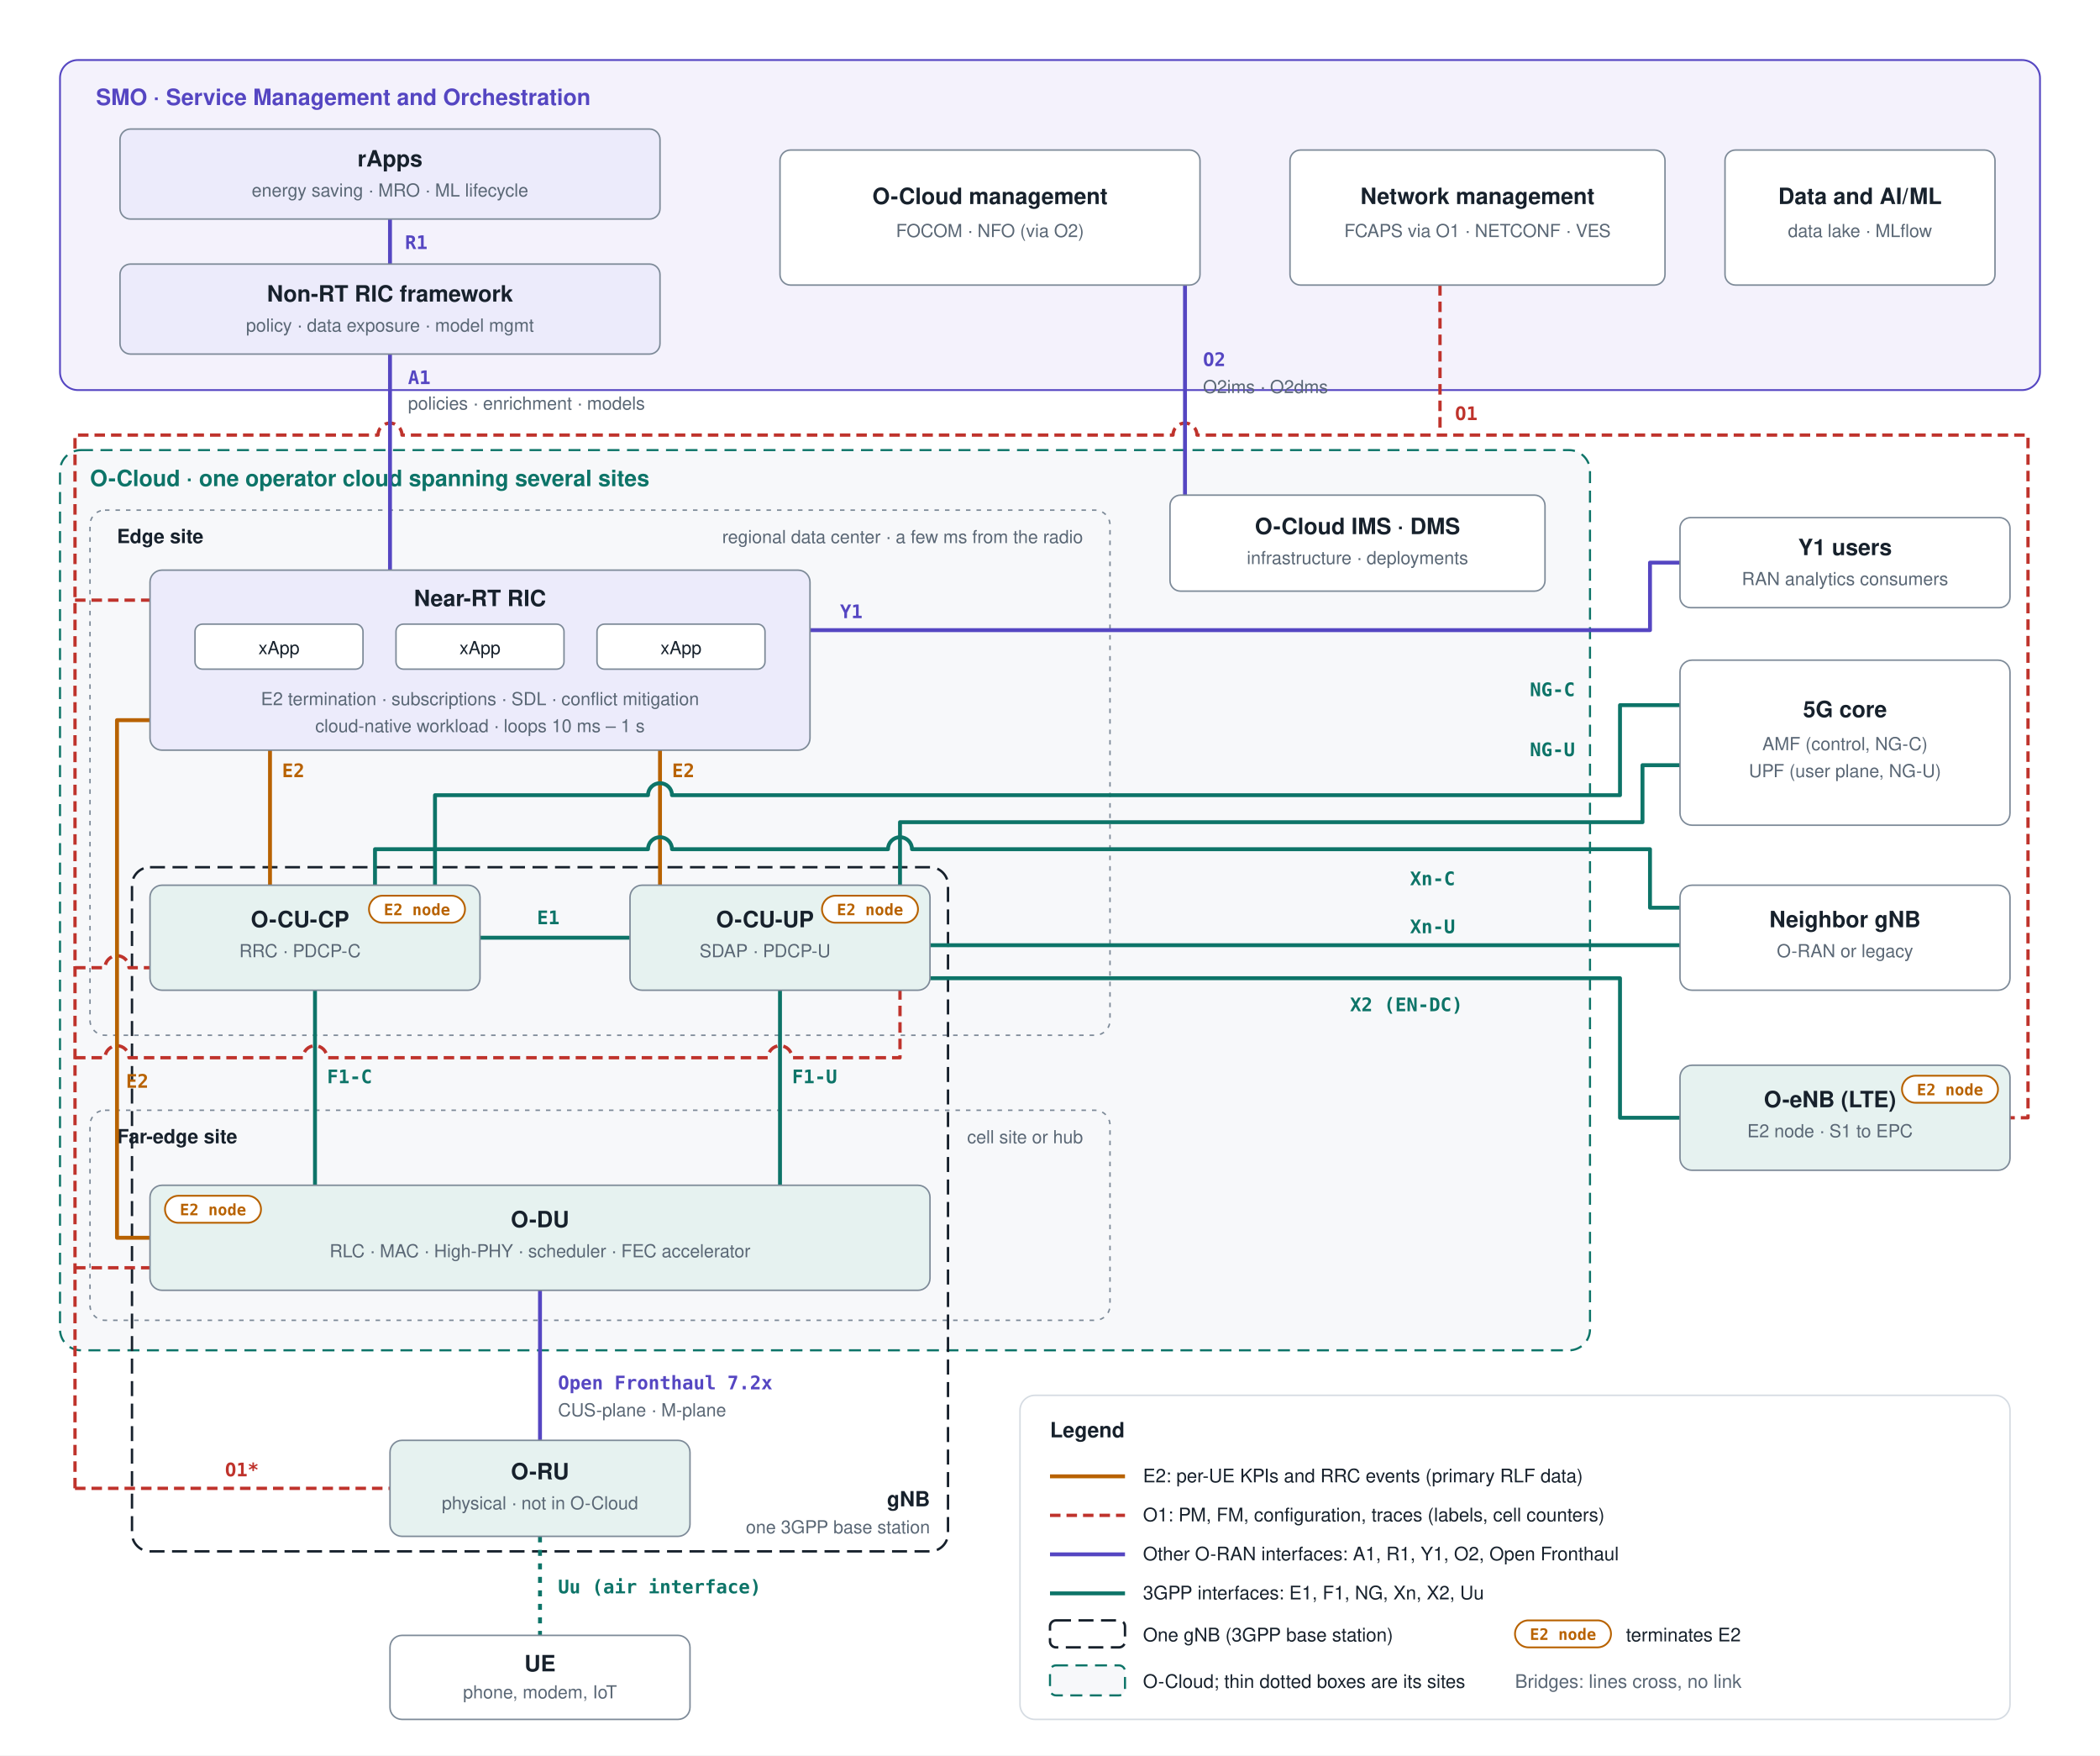
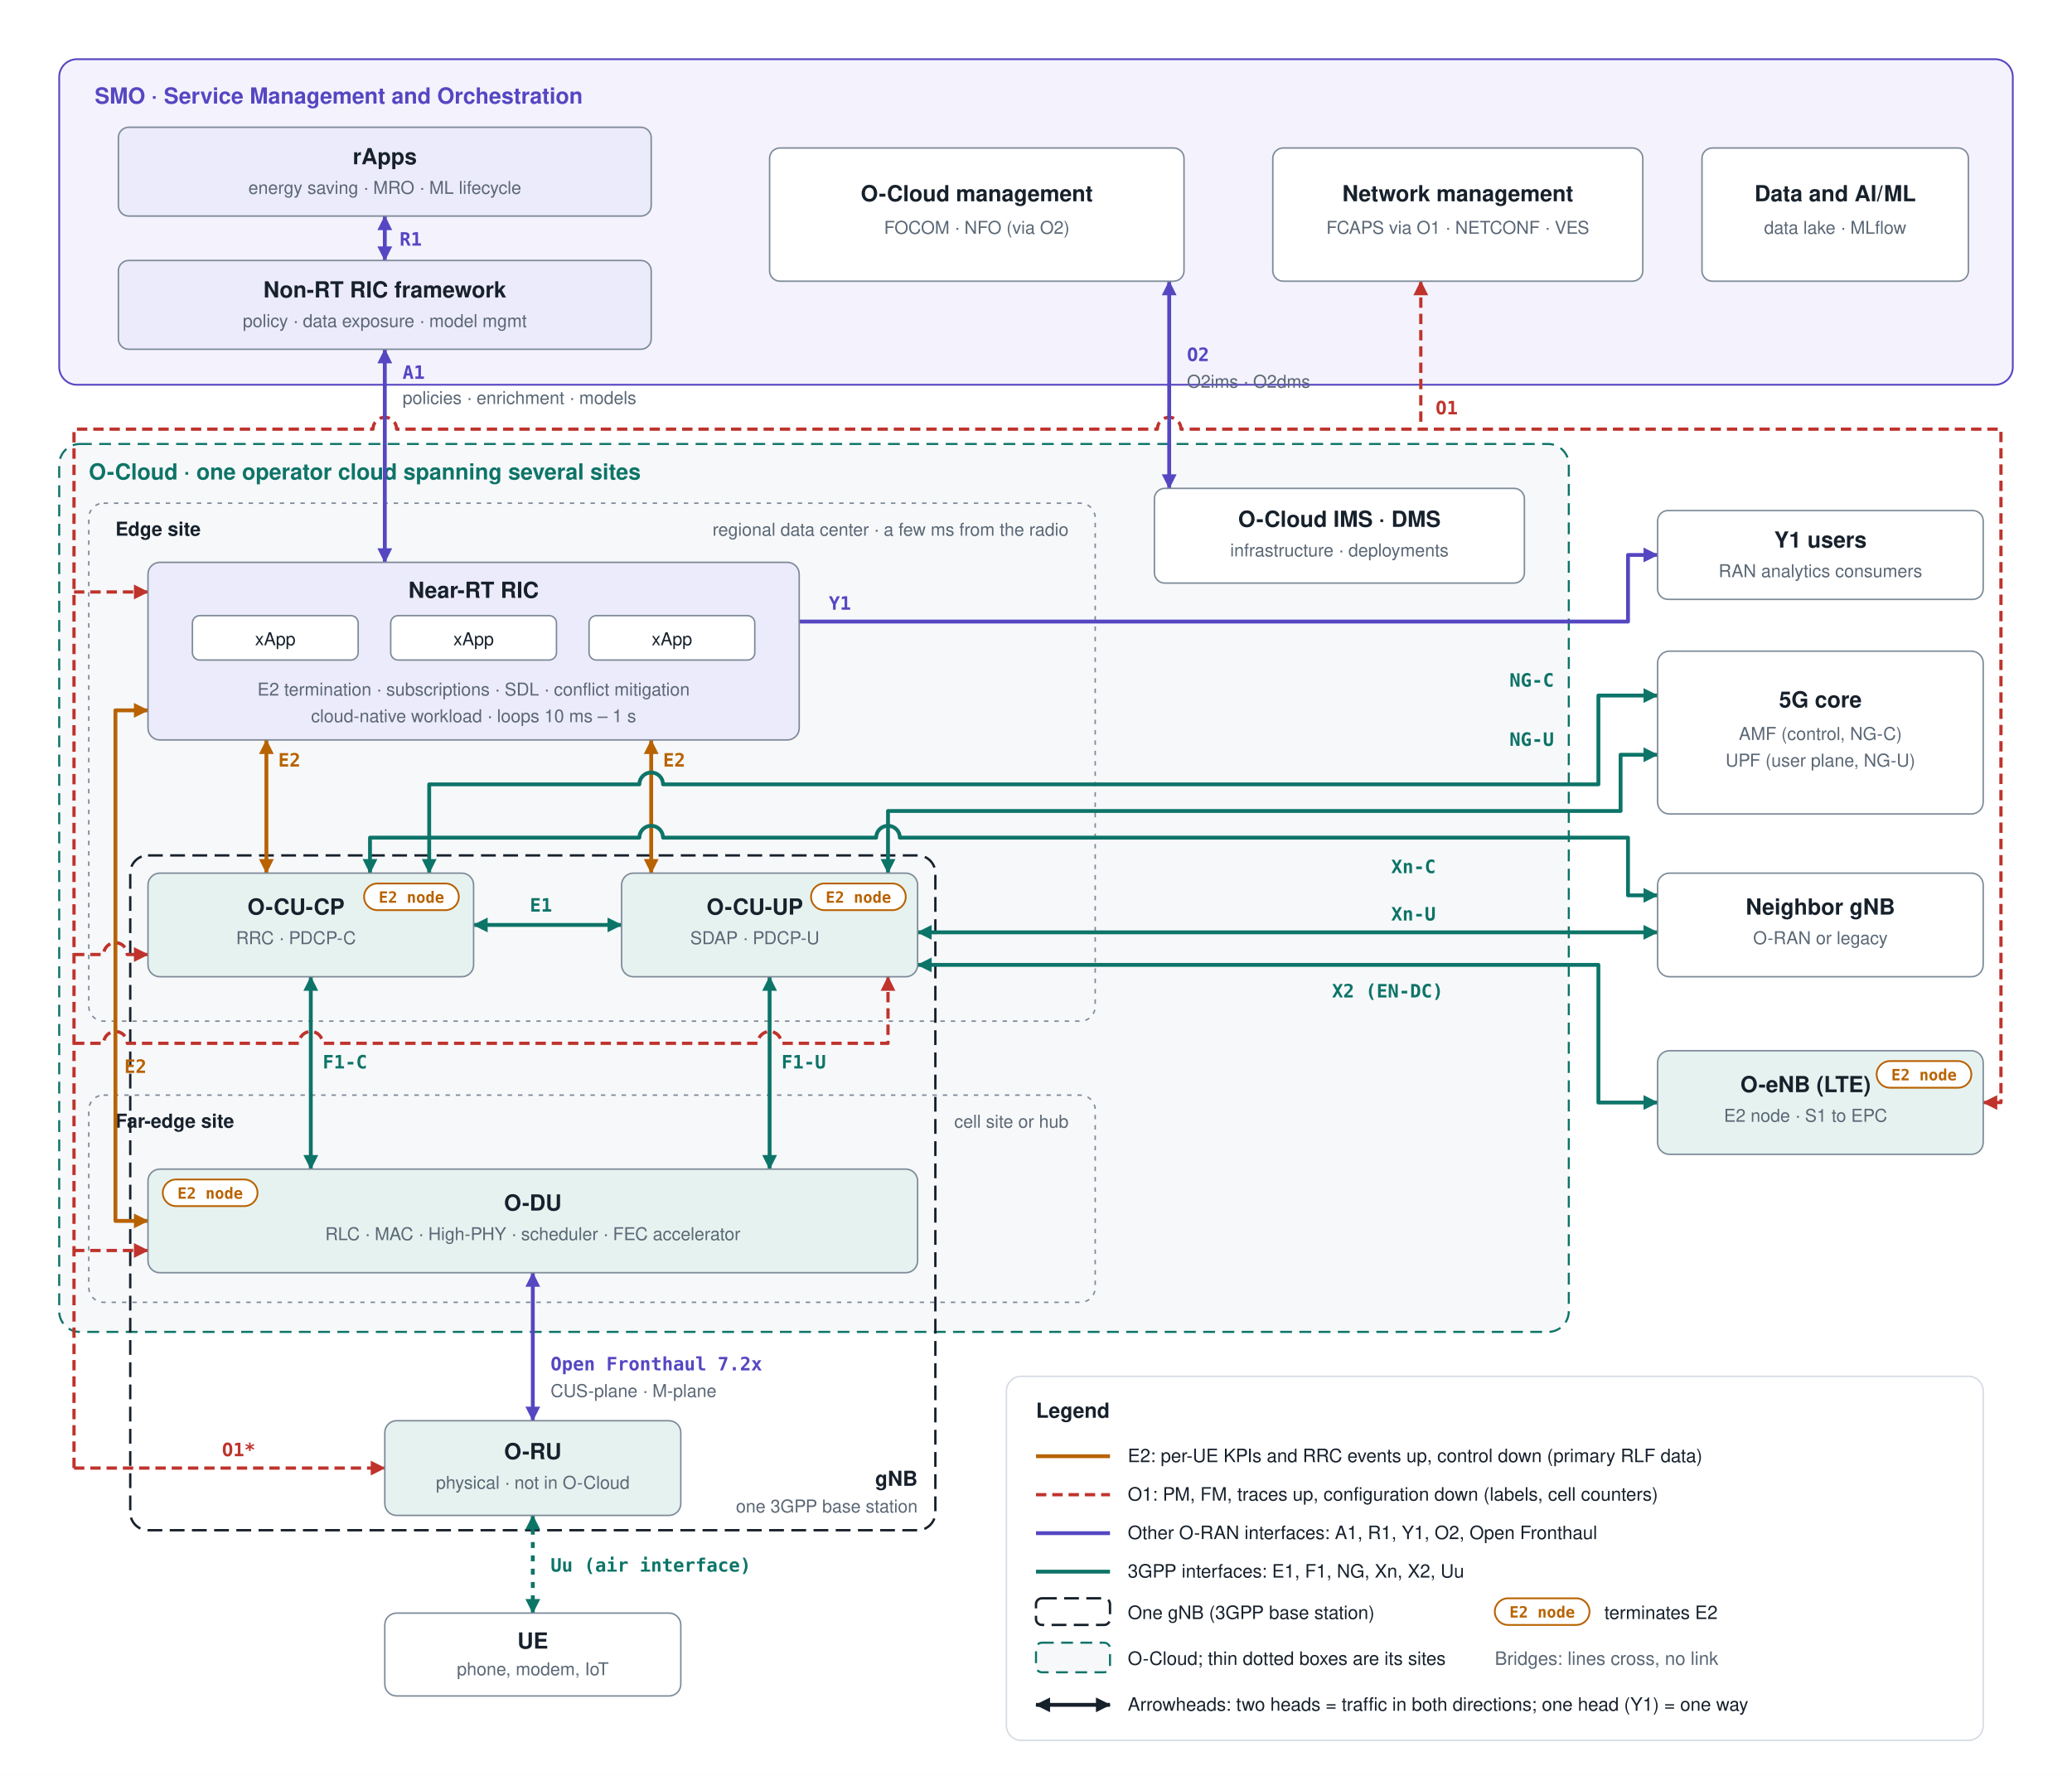
- <svg xmlns="http://www.w3.org/2000/svg" id="map" viewBox="0 0 1400 1170" width="1400" height="1170" role="img" aria-labelledby="mt md">
+ <svg xmlns="http://www.w3.org/2000/svg" id="map" viewBox="0 0 1400 1200" width="1400" height="1200" role="img" aria-labelledby="mt md">
+   <defs>
+     <marker id="m-k" viewBox="0 0 10 10" refX="9.5" refY="5" markerWidth="10" markerHeight="10" markerUnits="userSpaceOnUse" orient="auto-start-reverse">
+       <path d="M0 0L10 5L0 10z" fill="#17212c" />
+     </marker>
+     <marker id="m-oran" viewBox="0 0 10 10" refX="9.5" refY="5" markerWidth="10" markerHeight="10" markerUnits="userSpaceOnUse" orient="auto-start-reverse">
+       <path d="M0 0L10 5L0 10z" fill="#5546c2" />
+     </marker>
+     <marker id="m-o1" viewBox="0 0 10 10" refX="9.5" refY="5" markerWidth="10" markerHeight="10" markerUnits="userSpaceOnUse" orient="auto-start-reverse">
+       <path d="M0 0L10 5L0 10z" fill="#bf332c" />
+     </marker>
+     <marker id="m-e2" viewBox="0 0 10 10" refX="9.5" refY="5" markerWidth="10" markerHeight="10" markerUnits="userSpaceOnUse" orient="auto-start-reverse">
+       <path d="M0 0L10 5L0 10z" fill="#b86200" />
+     </marker>
+     <marker id="m-gpp" viewBox="0 0 10 10" refX="9.5" refY="5" markerWidth="10" markerHeight="10" markerUnits="userSpaceOnUse" orient="auto-start-reverse">
+       <path d="M0 0L10 5L0 10z" fill="#0d7468" />
+     </marker>
+   </defs>
  <style>
text{font-family:Helvetica, Arial, sans-serif}
.n rect{stroke:#7d8a98;stroke-width:1}
.n .t{font-size:15px;font-weight:bold;fill:#17212c}
.n .s{font-size:12px;fill:#5a6775}
.ric rect.b{fill:#ecebfb} .ran rect.b{fill:#e6f2f0} .ext rect.b{fill:#ffffff}
.lk{fill:none;stroke-width:2.6;stroke-linejoin:round}
.f-oran .lk{stroke:#5546c2} .f-o1 .lk{stroke:#bf332c;stroke-width:2.2;stroke-dasharray:7 4} .f-e2 .lk{stroke:#b86200} .f-gpp .lk{stroke:#0d7468}
.f-oran text{fill:#5546c2} .f-o1 text{fill:#bf332c} .f-e2 text{fill:#b86200} .f-gpp text{fill:#0d7468}
+ .f-oran .two{marker-start:url(#m-oran);marker-end:url(#m-oran)} .f-oran .one{marker-end:url(#m-oran)} .f-o1 .two{marker-start:url(#m-o1);marker-end:url(#m-o1)} .f-o1 .end{marker-end:url(#m-o1)} .f-o1 .start{marker-start:url(#m-o1)} .f-e2 .two{marker-start:url(#m-e2);marker-end:url(#m-e2)} .f-gpp .two{marker-start:url(#m-gpp);marker-end:url(#m-gpp)}
.ll{font-family:Menlo, Consolas, monospace;font-size:12.5px;font-weight:bold}
.e2n rect{fill:#ffffff;stroke:#b86200;stroke-width:1.2}.e2n text{fill:#b86200;font-family:Menlo, Consolas, monospace;font-size:10.5px;font-weight:bold}
</style>
-   <rect width="1400" height="1170" fill="#ffffff" />
+   <rect width="1400" height="1200" fill="#ffffff" />
  <rect x="40" y="40" width="1320" height="220" rx="12" fill="#f4f2fc" stroke="#5546c2" stroke-width="1.2" />
  <text x="64" y="70" style="font-size:15px;font-weight:600;fill:#5546c2">SMO · Service Management and Orchestration</text>
  <rect x="40" y="300" width="1020" height="600" rx="14" fill="#f7f8fa" stroke="#0d7468" stroke-width="1.4" stroke-dasharray="8 5" />
  <text x="60" y="324" style="font-size:15px;font-weight:600;fill:#0d7468">O-Cloud · one operator cloud spanning several sites</text>
  <rect x="60" y="340" width="680" height="350" rx="10" fill="none" stroke="#7d8a98" stroke-width="1" stroke-dasharray="3 4" />
  <text x="78" y="362" style="font-size:13px;font-weight:600;fill:#17212c">Edge site</text>
  <text x="722" y="362" text-anchor="end" style="font-size:12px;fill:#5a6775">regional data center · a few ms from the radio</text>
  <rect x="60" y="740" width="680" height="140" rx="10" fill="none" stroke="#7d8a98" stroke-width="1" stroke-dasharray="3 4" />
  <text x="78" y="762" style="font-size:13px;font-weight:600;fill:#17212c">Far-edge site</text>
  <text x="722" y="762" text-anchor="end" style="font-size:12px;fill:#5a6775">cell site or hub</text>
  <g data-if="GNB">
    <rect x="88" y="578" width="544" height="456" rx="12" fill="none" stroke="#17212c" stroke-width="1.6" stroke-dasharray="10 5" />
    <text x="620" y="1004" text-anchor="end" style="font-size:14px;font-weight:600;fill:#17212c">gNB</text>
    <text x="620" y="1022" text-anchor="end" style="font-size:12px;fill:#5a6775">one 3GPP base station</text>
  </g>
  <g data-if="O1" class="f-o1">
-     <path class="lk" d="M960 190V290" />
-     <path class="lk" d="M50 992V290H252A8 8 0 0 1 268 290H782A8 8 0 0 1 798 290H1352V745H1340" />
-     <path class="lk" d="M50 400H100" />
-     <path class="lk" d="M50 645H70A8 8 0 0 1 86 645H100" />
-     <path class="lk" d="M50 705H70A8 8 0 0 1 86 705H202A8 8 0 0 1 218 705H512A8 8 0 0 1 528 705H600V660" />
-     <path class="lk" d="M50 845H100" />
-     <path class="lk" d="M50 992H260" />
+     <path class="lk start" d="M960 190V290" />
+     <path class="lk end" d="M50 992V290H252A8 8 0 0 1 268 290H782A8 8 0 0 1 798 290H1352V745H1340" />
+     <path class="lk end" d="M50 400H100" />
+     <path class="lk end" d="M50 645H70A8 8 0 0 1 86 645H100" />
+     <path class="lk end" d="M50 705H70A8 8 0 0 1 86 705H202A8 8 0 0 1 218 705H512A8 8 0 0 1 528 705H600V660" />
+     <path class="lk end" d="M50 845H100" />
+     <path class="lk end" d="M50 992H260" />
    <text class="ll" x="970" y="280">O1</text>
    <text class="ll" x="150" y="984">O1*</text>
  </g>
  <g data-if="R1" class="f-oran">
-     <path class="lk" d="M260 146V176" />
+     <path class="lk two" d="M260 146V176" />
    <text class="ll" x="270" y="166">R1</text>
  </g>
  <g data-if="A1" class="f-oran">
-     <path class="lk" d="M260 236V380" />
+     <path class="lk two" d="M260 236V380" />
    <text class="ll" x="272" y="256">A1</text>
    <text x="272" y="273" style="font-size:12px;fill:#5a6775">policies · enrichment · models</text>
  </g>
  <g data-if="Y1" class="f-oran">
-     <path class="lk" d="M540 420H1100V375H1120" />
+     <path class="lk one" d="M540 420H1100V375H1120" />
    <text class="ll" x="560" y="412">Y1</text>
  </g>
  <g data-if="O2" class="f-oran">
-     <path class="lk" d="M790 190V330" />
+     <path class="lk two" d="M790 190V330" />
    <text class="ll" x="802" y="244">O2</text>
    <text x="802" y="262" style="font-size:12px;fill:#5a6775">O2ims · O2dms</text>
  </g>
  <g data-if="E2" class="f-e2">
-     <path class="lk" d="M180 500V590" />
-     <path class="lk" d="M440 500V590" />
-     <path class="lk" d="M100 480H78V825H100" />
+     <path class="lk two" d="M180 500V590" />
+     <path class="lk two" d="M440 500V590" />
+     <path class="lk two" d="M100 480H78V825H100" />
    <text class="ll" x="188" y="518">E2</text>
    <text class="ll" x="448" y="518">E2</text>
    <text class="ll" x="84" y="725">E2</text>
  </g>
  <g data-if="NG-C" class="f-gpp">
-     <path class="lk" d="M290 590V530H432A8 8 0 0 1 448 530H1080V470H1120" />
+     <path class="lk two" d="M290 590V530H432A8 8 0 0 1 448 530H1080V470H1120" />
    <text class="ll" x="1050" y="464" text-anchor="end">NG-C</text>
  </g>
  <g data-if="NG-U" class="f-gpp">
-     <path class="lk" d="M600 590V548H1095V510H1120" />
+     <path class="lk two" d="M600 590V548H1095V510H1120" />
    <text class="ll" x="1050" y="504" text-anchor="end">NG-U</text>
  </g>
  <g data-if="Xn-C" class="f-gpp">
-     <path class="lk" d="M250 590V566H432A8 8 0 0 1 448 566H592A8 8 0 0 1 608 566H1100V605H1120" />
+     <path class="lk two" d="M250 590V566H432A8 8 0 0 1 448 566H592A8 8 0 0 1 608 566H1100V605H1120" />
    <text class="ll" x="940" y="590">Xn-C</text>
  </g>
  <g data-if="Xn-U" class="f-gpp">
-     <path class="lk" d="M620 630H1120" />
+     <path class="lk two" d="M620 630H1120" />
    <text class="ll" x="940" y="622">Xn-U</text>
  </g>
  <g data-if="X2" class="f-gpp">
-     <path class="lk" d="M620 652H1080V745H1120" />
+     <path class="lk two" d="M620 652H1080V745H1120" />
    <text class="ll" x="900" y="674">X2 (EN-DC)</text>
  </g>
  <g data-if="E1" class="f-gpp">
-     <path class="lk" d="M320 625H420" />
+     <path class="lk two" d="M320 625H420" />
    <text class="ll" x="358" y="616">E1</text>
  </g>
  <g data-if="F1-C" class="f-gpp">
-     <path class="lk" d="M210 660V790" />
+     <path class="lk two" d="M210 660V790" />
    <text class="ll" x="218" y="722">F1-C</text>
  </g>
  <g data-if="F1-U" class="f-gpp">
-     <path class="lk" d="M520 660V790" />
+     <path class="lk two" d="M520 660V790" />
    <text class="ll" x="528" y="722">F1-U</text>
  </g>
  <g data-if="OFH" class="f-oran">
-     <path class="lk" d="M360 860V960" />
+     <path class="lk two" d="M360 860V960" />
    <text class="ll" x="372" y="926">Open Fronthaul 7.2x</text>
    <text x="372" y="944" style="font-size:12px;fill:#5a6775">CUS-plane · M-plane</text>
  </g>
  <g data-if="Uu" class="f-gpp">
-     <path class="lk" d="M360 1024V1090" stroke-dasharray="4 5" />
+     <path class="lk two" d="M360 1024V1090" stroke-dasharray="4 5" />
    <text class="ll" x="372" y="1062">Uu (air interface)</text>
  </g>
  <g class="n ric">
    <rect class="b" x="80" y="86" width="360" height="60" rx="7" />
    <text class="t" x="260" y="111" text-anchor="middle">rApps</text>
    <text class="s" x="260" y="131" text-anchor="middle">energy saving · MRO · ML lifecycle</text>
  </g>
  <g class="n ric">
    <rect class="b" x="80" y="176" width="360" height="60" rx="7" />
    <text class="t" x="260" y="201" text-anchor="middle">Non-RT RIC framework</text>
    <text class="s" x="260" y="221" text-anchor="middle">policy · data exposure · model mgmt</text>
  </g>
  <g class="n ext">
    <rect class="b" x="520" y="100" width="280" height="90" rx="7" />
    <text class="t" x="660" y="136" text-anchor="middle">O-Cloud management</text>
    <text class="s" x="660" y="158" text-anchor="middle">FOCOM · NFO (via O2)</text>
  </g>
  <g class="n ext">
    <rect class="b" x="860" y="100" width="250" height="90" rx="7" />
    <text class="t" x="985" y="136" text-anchor="middle">Network management</text>
    <text class="s" x="985" y="158" text-anchor="middle">FCAPS via O1 · NETCONF · VES</text>
  </g>
  <g class="n ext">
    <rect class="b" x="1150" y="100" width="180" height="90" rx="7" />
    <text class="t" x="1240" y="136" text-anchor="middle">Data and AI/ML</text>
    <text class="s" x="1240" y="158" text-anchor="middle">data lake · MLflow</text>
  </g>
  <g class="n ext">
    <rect class="b" x="780" y="330" width="250" height="64" rx="7" />
    <text class="t" x="905" y="356" text-anchor="middle">O-Cloud IMS · DMS</text>
    <text class="s" x="905" y="376" text-anchor="middle">infrastructure · deployments</text>
  </g>
  <g class="n ric">
    <rect class="b" x="100" y="380" width="440" height="120" rx="8" />
    <text class="t" x="320" y="404" text-anchor="middle">Near-RT RIC</text>
    <rect x="130" y="416" width="112" height="30" rx="5" fill="#ffffff" />
    <text class="s" x="186" y="436" text-anchor="middle" style="fill:#17212c">xApp</text>
    <rect x="264" y="416" width="112" height="30" rx="5" fill="#ffffff" />
    <text class="s" x="320" y="436" text-anchor="middle" style="fill:#17212c">xApp</text>
    <rect x="398" y="416" width="112" height="30" rx="5" fill="#ffffff" />
    <text class="s" x="454" y="436" text-anchor="middle" style="fill:#17212c">xApp</text>
    <text class="s" x="320" y="470" text-anchor="middle">E2 termination · subscriptions · SDL · conflict mitigation</text>
    <text class="s" x="320" y="488" text-anchor="middle">cloud-native workload · loops 10 ms – 1 s</text>
  </g>
  <g class="n ext">
    <rect class="b" x="1120" y="345" width="220" height="60" rx="7" />
    <text class="t" x="1230" y="370" text-anchor="middle">Y1 users</text>
    <text class="s" x="1230" y="390" text-anchor="middle">RAN analytics consumers</text>
  </g>
  <g class="n ext">
    <rect class="b" x="1120" y="440" width="220" height="110" rx="8" />
    <text class="t" x="1230" y="478" text-anchor="middle">5G core</text>
    <text class="s" x="1230" y="500" text-anchor="middle">AMF (control, NG-C)</text>
    <text class="s" x="1230" y="518" text-anchor="middle">UPF (user plane, NG-U)</text>
  </g>
  <g class="n ext">
    <rect class="b" x="1120" y="590" width="220" height="70" rx="8" />
    <text class="t" x="1230" y="618" text-anchor="middle">Neighbor gNB</text>
    <text class="s" x="1230" y="638" text-anchor="middle">O-RAN or legacy</text>
  </g>
  <g class="n ran">
    <rect class="b" x="1120" y="710" width="220" height="70" rx="8" />
    <text class="t" x="1220" y="738" text-anchor="middle">O-eNB (LTE)</text>
    <text class="s" x="1220" y="758" text-anchor="middle">E2 node · S1 to EPC</text>
  </g>
  <g class="n ran">
    <rect class="b" x="100" y="590" width="220" height="70" rx="8" />
    <text class="t" x="200" y="618" text-anchor="middle">O-CU-CP</text>
    <text class="s" x="200" y="638" text-anchor="middle">RRC · PDCP-C</text>
  </g>
  <g class="n ran">
    <rect class="b" x="420" y="590" width="200" height="70" rx="8" />
    <text class="t" x="510" y="618" text-anchor="middle">O-CU-UP</text>
    <text class="s" x="510" y="638" text-anchor="middle">SDAP · PDCP-U</text>
  </g>
  <g class="n ran">
    <rect class="b" x="100" y="790" width="520" height="70" rx="8" />
    <text class="t" x="360" y="818" text-anchor="middle">O-DU</text>
    <text class="s" x="360" y="838" text-anchor="middle">RLC · MAC · High-PHY · scheduler · FEC accelerator</text>
  </g>
  <g class="n ran">
    <rect class="b" x="260" y="960" width="200" height="64" rx="8" />
    <text class="t" x="360" y="986" text-anchor="middle">O-RU</text>
    <text class="s" x="360" y="1006" text-anchor="middle">physical · not in O-Cloud</text>
  </g>
  <g class="n ext">
    <rect class="b" x="260" y="1090" width="200" height="56" rx="8" />
    <text class="t" x="360" y="1114" text-anchor="middle">UE</text>
    <text class="s" x="360" y="1132" text-anchor="middle">phone, modem, IoT</text>
  </g>
  <g data-if="E2N" class="e2n">
    <rect x="246" y="597" width="64" height="18" rx="9" />
    <text x="278" y="610" text-anchor="middle">E2 node</text>
  </g>
  <g data-if="E2N" class="e2n">
    <rect x="548" y="597" width="64" height="18" rx="9" />
    <text x="580" y="610" text-anchor="middle">E2 node</text>
  </g>
  <g data-if="E2N" class="e2n">
    <rect x="110" y="797" width="64" height="18" rx="9" />
    <text x="142" y="810" text-anchor="middle">E2 node</text>
  </g>
  <g data-if="E2N" class="e2n">
    <rect x="1268" y="717" width="64" height="18" rx="9" />
    <text x="1300" y="730" text-anchor="middle">E2 node</text>
  </g>
  <g>
-     <rect x="680" y="930" width="660" height="216" rx="10" fill="#ffffff" stroke="#d5dbe2" />
+     <rect x="680" y="930" width="660" height="246" rx="10" fill="#ffffff" stroke="#d5dbe2" />
    <text x="700" y="958" style="font-size:14px;font-weight:bold;fill:#17212c">Legend</text>
    <line x1="700" y1="984" x2="750" y2="984" stroke="#b86200" stroke-width="2.6" />
-     <text x="762" y="988" style="font-size:12.5px;fill:#17212c">E2: per-UE KPIs and RRC events (primary RLF data)</text>
+     <text x="762" y="988" style="font-size:12.5px;fill:#17212c">E2: per-UE KPIs and RRC events up, control down (primary RLF data)</text>
    <line x1="700" y1="1010" x2="750" y2="1010" stroke="#bf332c" stroke-width="2.2" stroke-dasharray="7 4" />
-     <text x="762" y="1014" style="font-size:12.5px;fill:#17212c">O1: PM, FM, configuration, traces (labels, cell counters)</text>
+     <text x="762" y="1014" style="font-size:12.5px;fill:#17212c">O1: PM, FM, traces up, configuration down (labels, cell counters)</text>
    <line x1="700" y1="1036" x2="750" y2="1036" stroke="#5546c2" stroke-width="2.6" />
    <text x="762" y="1040" style="font-size:12.5px;fill:#17212c">Other O-RAN interfaces: A1, R1, Y1, O2, Open Fronthaul</text>
    <line x1="700" y1="1062" x2="750" y2="1062" stroke="#0d7468" stroke-width="2.6" />
    <text x="762" y="1066" style="font-size:12.5px;fill:#17212c">3GPP interfaces: E1, F1, NG, Xn, X2, Uu</text>
    <rect x="700" y="1080" width="50" height="18" rx="4" fill="none" stroke="#17212c" stroke-width="1.6" stroke-dasharray="10 5" />
    <text x="762" y="1094" style="font-size:12.5px;fill:#17212c">One gNB (3GPP base station)</text>
    <g class="e2n">
      <rect x="1010" y="1080" width="64" height="18" rx="9" />
      <text x="1042" y="1093" text-anchor="middle">E2 node</text>
    </g>
    <text x="1084" y="1094" style="font-size:12.5px;fill:#17212c">terminates E2</text>
    <rect x="700" y="1110" width="50" height="20" rx="4" fill="#f7f8fa" stroke="#0d7468" stroke-width="1.4" stroke-dasharray="8 5" />
    <text x="762" y="1125" style="font-size:12.5px;fill:#17212c">O-Cloud; thin dotted boxes are its sites</text>
    <text x="1010" y="1125" style="font-size:12.5px;fill:#5a6775">Bridges: lines cross, no link</text>
+     <line x1="700" y1="1152" x2="750" y2="1152" stroke="#17212c" stroke-width="2.6" marker-start="url(#m-k)" marker-end="url(#m-k)" />
+     <text x="762" y="1156" style="font-size:12.5px;fill:#17212c">Arrowheads: two heads = traffic in both directions; one head (Y1) = one way</text>
  </g>
</svg>
